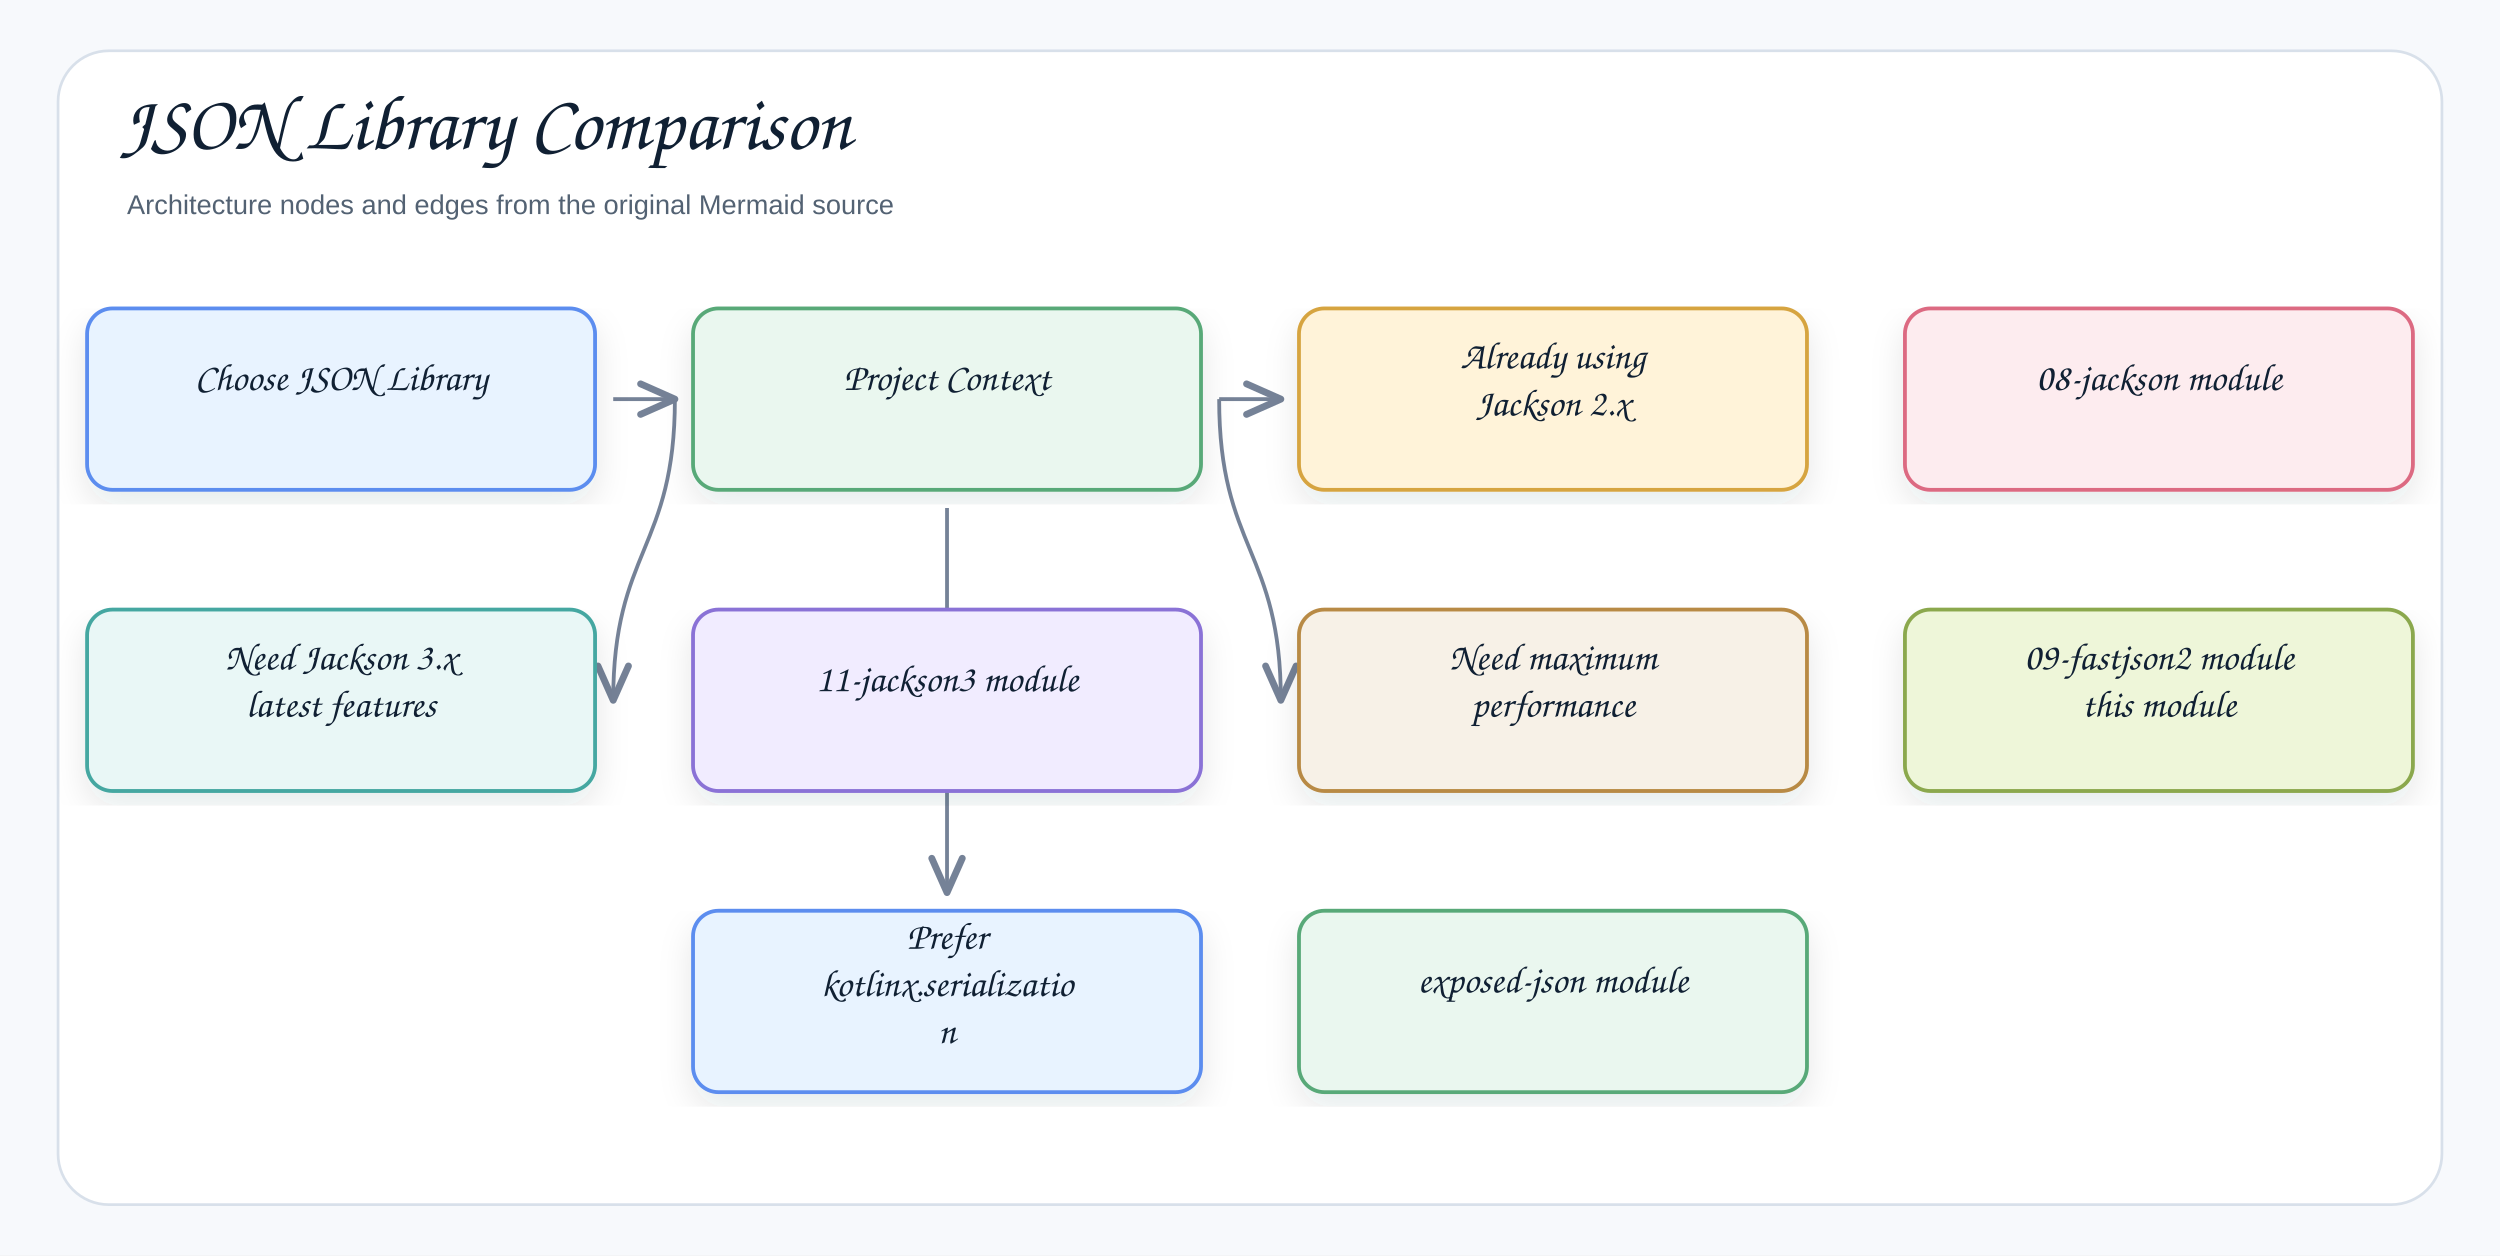
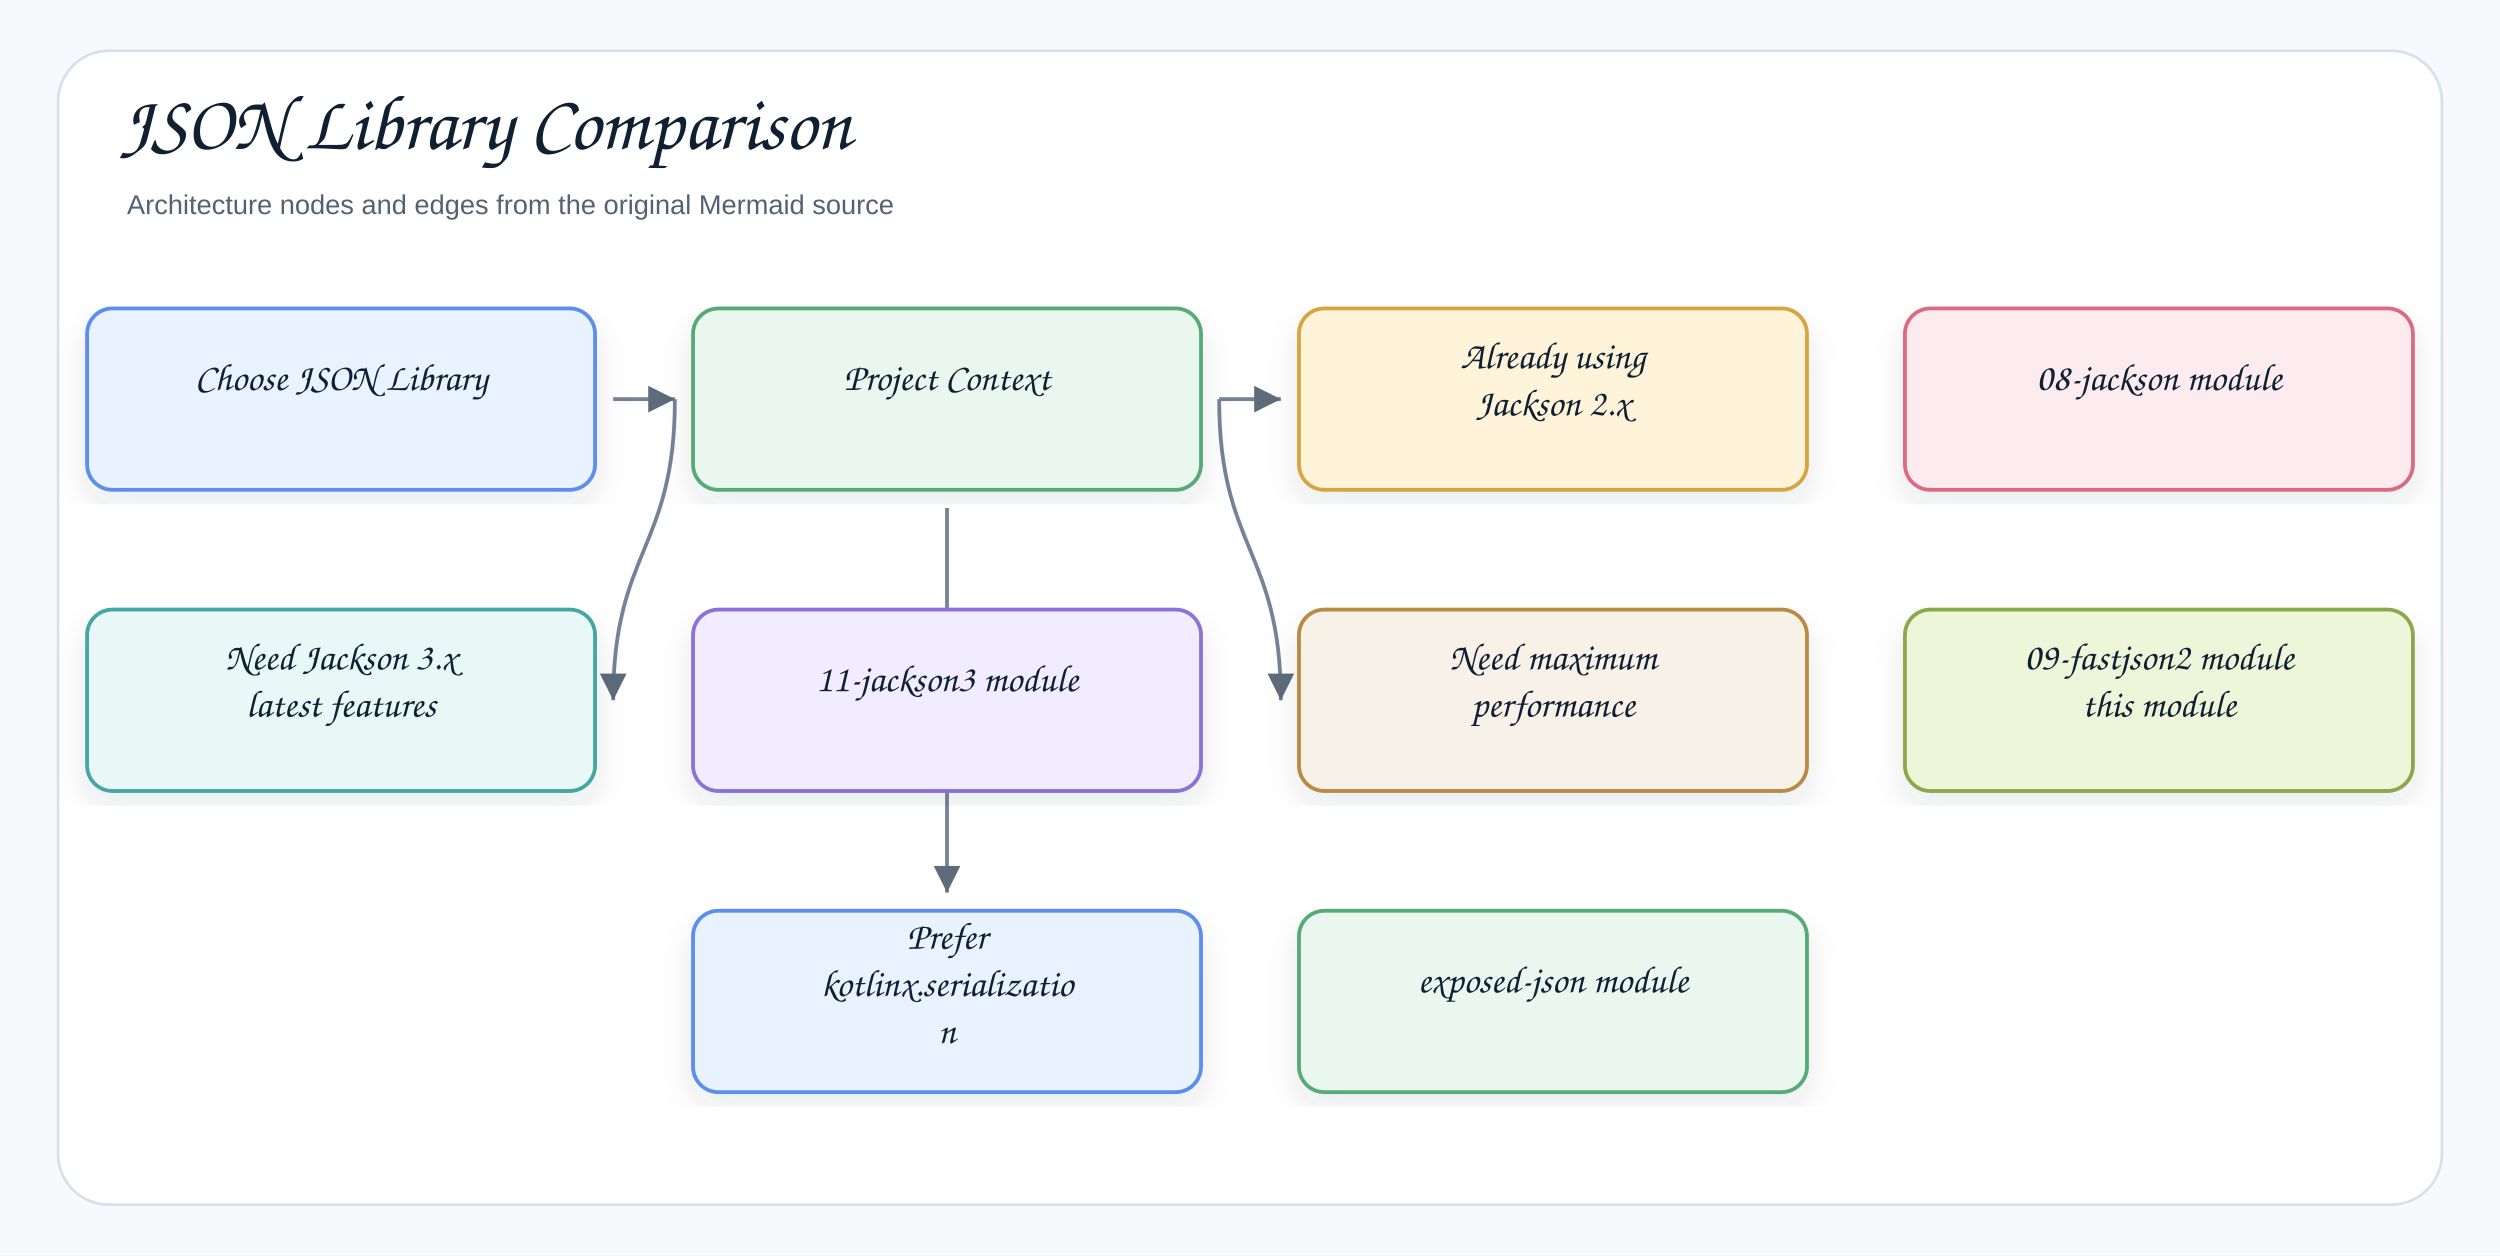
<svg xmlns="http://www.w3.org/2000/svg" width="1378" height="692" viewBox="0 0 1378 692" role="img" aria-label="JSON Library Comparison">
  <defs>
    <filter id="shadow" x="-8%" y="-8%" width="116%" height="116%">
      <feDropShadow dx="0" dy="8" stdDeviation="9" flood-color="#1f2937" flood-opacity="0.10" />
    </filter>
-     <marker id="openArrow" markerWidth="12" markerHeight="10" refX="10" refY="5" orient="auto" markerUnits="strokeWidth">
-       <path d="M 1 1 L 10 5 L 1 9" fill="none" stroke="#758297" stroke-width="1.8" stroke-linecap="round" stroke-linejoin="round" />
+     <marker id="openArrow" markerWidth="9" markerHeight="9" refX="8" refY="4.5" orient="auto" markerUnits="strokeWidth">
+       <path d="M1,1 L8,4.5 L1,8 Z" fill="#5D6B7A" />
    </marker>
    <marker id="inherit" markerWidth="14" markerHeight="12" refX="12" refY="6" orient="auto" markerUnits="strokeWidth">
      <path d="M 0 1 L 12 6 L 0 11 Z" fill="#ffffff" stroke="#758297" stroke-width="1.8" />
    </marker>
    <style>
    .canvas{fill:#f7f9fc}.frame{fill:#fff;stroke:#d8e0ea;stroke-width:1.5}
    .title{font-family:"Architects Daughter","Comic Sans MS","Comic Sans",cursive;font-size:43px;font-weight:400;fill:#102033}
    .subtitle{font-family:"Comic Sans MS","Comic Sans","Comic Neue",Arial,sans-serif;font-size:15px;font-weight:400;fill:#536273}
    .label{font-family:"Architects Daughter","Comic Sans MS","Comic Sans",cursive;font-size:25px;font-weight:400;fill:#102033}
    .smallLabel{font-family:"Architects Daughter","Comic Sans MS","Comic Sans",cursive;font-size:21px;font-weight:400;fill:#102033}
    .mono{font-family:"Comic Sans MS","Comic Sans","Comic Neue",Arial,sans-serif;font-size:12px;font-weight:400;fill:#102033}
    .small{font-family:"Comic Sans MS","Comic Sans","Comic Neue",Arial,sans-serif;font-size:12px;font-weight:400;fill:#536273}
    .strong{font-family:"Comic Sans MS","Comic Sans","Comic Neue",Arial,sans-serif;font-size:13px;font-weight:400;fill:#102033}
    .card{stroke-width:2.1;filter:url(#shadow)}.compartment{stroke-width:1.5;fill:none}
    .line{stroke:#758297;stroke-width:2.1;fill:none;marker-end:url(#openArrow)}
    .plainLine{stroke:#758297;stroke-width:2.1;fill:none}
    .dashed{stroke:#758297;stroke-width:2.1;stroke-dasharray:7 6;fill:none;marker-end:url(#openArrow)}
    .inheritLine{stroke:#758297;stroke-width:2.2;fill:none;marker-end:url(#inherit)}
    .implLine{stroke:#758297;stroke-width:2.2;stroke-dasharray:8 7;fill:none;marker-end:url(#inherit)}
  </style>
  </defs>
  <rect class="canvas" width="1378" height="692" />
  <rect class="frame" x="32" y="28" width="1314" height="636" rx="28" />
  <text class="title" x="66" y="82">JSON Library Comparison</text>
  <text class="subtitle" x="70" y="118">Architecture nodes and edges from the original Mermaid source</text>
  <path class="line" d="M522 280 C522 386 522 386 522 492" />
  <path class="line" d="M672 220 C672 303 706 303 706 386" />
  <path class="line" d="M372 220 C372 303 338 303 338 386" />
  <path class="line" d="M672 220 C672 220 706 220 706 220" />
  <path class="line" d="M338 220 C338 220 372 220 372 220" />
  <g transform="translate(48,170)">
    <rect class="card" x="0" y="0" width="280" height="100" rx="14" fill="#E8F3FF" stroke="#5B8DEF" />
    <text class="smallLabel" x="140" y="45" text-anchor="middle">Choose JSON Library</text>
  </g>
  <g transform="translate(382,170)">
    <rect class="card" x="0" y="0" width="280" height="100" rx="14" fill="#EAF7EF" stroke="#58A978" />
    <text class="smallLabel" x="140" y="45" text-anchor="middle">Project Context</text>
  </g>
  <g transform="translate(716,170)">
    <rect class="card" x="0" y="0" width="280" height="100" rx="14" fill="#FFF3D9" stroke="#D6A441" />
    <text class="smallLabel" x="140" y="33" text-anchor="middle">Already using</text>
    <text class="smallLabel" x="140" y="59" text-anchor="middle">Jackson 2.x</text>
  </g>
  <g transform="translate(1050,170)">
    <rect class="card" x="0" y="0" width="280" height="100" rx="14" fill="#FDECEF" stroke="#DC6B82" />
    <text class="smallLabel" x="140" y="45" text-anchor="middle">08-jackson module</text>
  </g>
  <g transform="translate(48,336)">
    <rect class="card" x="0" y="0" width="280" height="100" rx="14" fill="#E9F7F6" stroke="#45A7A1" />
    <text class="smallLabel" x="140" y="33" text-anchor="middle">Need Jackson 3.x</text>
    <text class="smallLabel" x="140" y="59" text-anchor="middle">latest features</text>
  </g>
  <g transform="translate(382,336)">
    <rect class="card" x="0" y="0" width="280" height="100" rx="14" fill="#F1ECFF" stroke="#8A72D6" />
    <text class="smallLabel" x="140" y="45" text-anchor="middle">11-jackson3 module</text>
  </g>
  <g transform="translate(716,336)">
    <rect class="card" x="0" y="0" width="280" height="100" rx="14" fill="#F7F1E7" stroke="#B88A44" />
    <text class="smallLabel" x="140" y="33" text-anchor="middle">Need maximum</text>
    <text class="smallLabel" x="140" y="59" text-anchor="middle">performance</text>
  </g>
  <g transform="translate(1050,336)">
    <rect class="card" x="0" y="0" width="280" height="100" rx="14" fill="#EEF6D9" stroke="#8BA84D" />
    <text class="smallLabel" x="140" y="33" text-anchor="middle">09-fastjson2 module</text>
    <text class="smallLabel" x="140" y="59" text-anchor="middle">this module</text>
  </g>
  <g transform="translate(382,502)">
    <rect class="card" x="0" y="0" width="280" height="100" rx="14" fill="#E8F3FF" stroke="#5B8DEF" />
    <text class="smallLabel" x="140" y="21" text-anchor="middle">Prefer</text>
    <text class="smallLabel" x="140" y="47" text-anchor="middle">kotlinx.serializatio</text>
    <text class="smallLabel" x="140" y="73" text-anchor="middle">n</text>
  </g>
  <g transform="translate(716,502)">
    <rect class="card" x="0" y="0" width="280" height="100" rx="14" fill="#EAF7EF" stroke="#58A978" />
    <text class="smallLabel" x="140" y="45" text-anchor="middle">exposed-json module</text>
  </g>
</svg>
